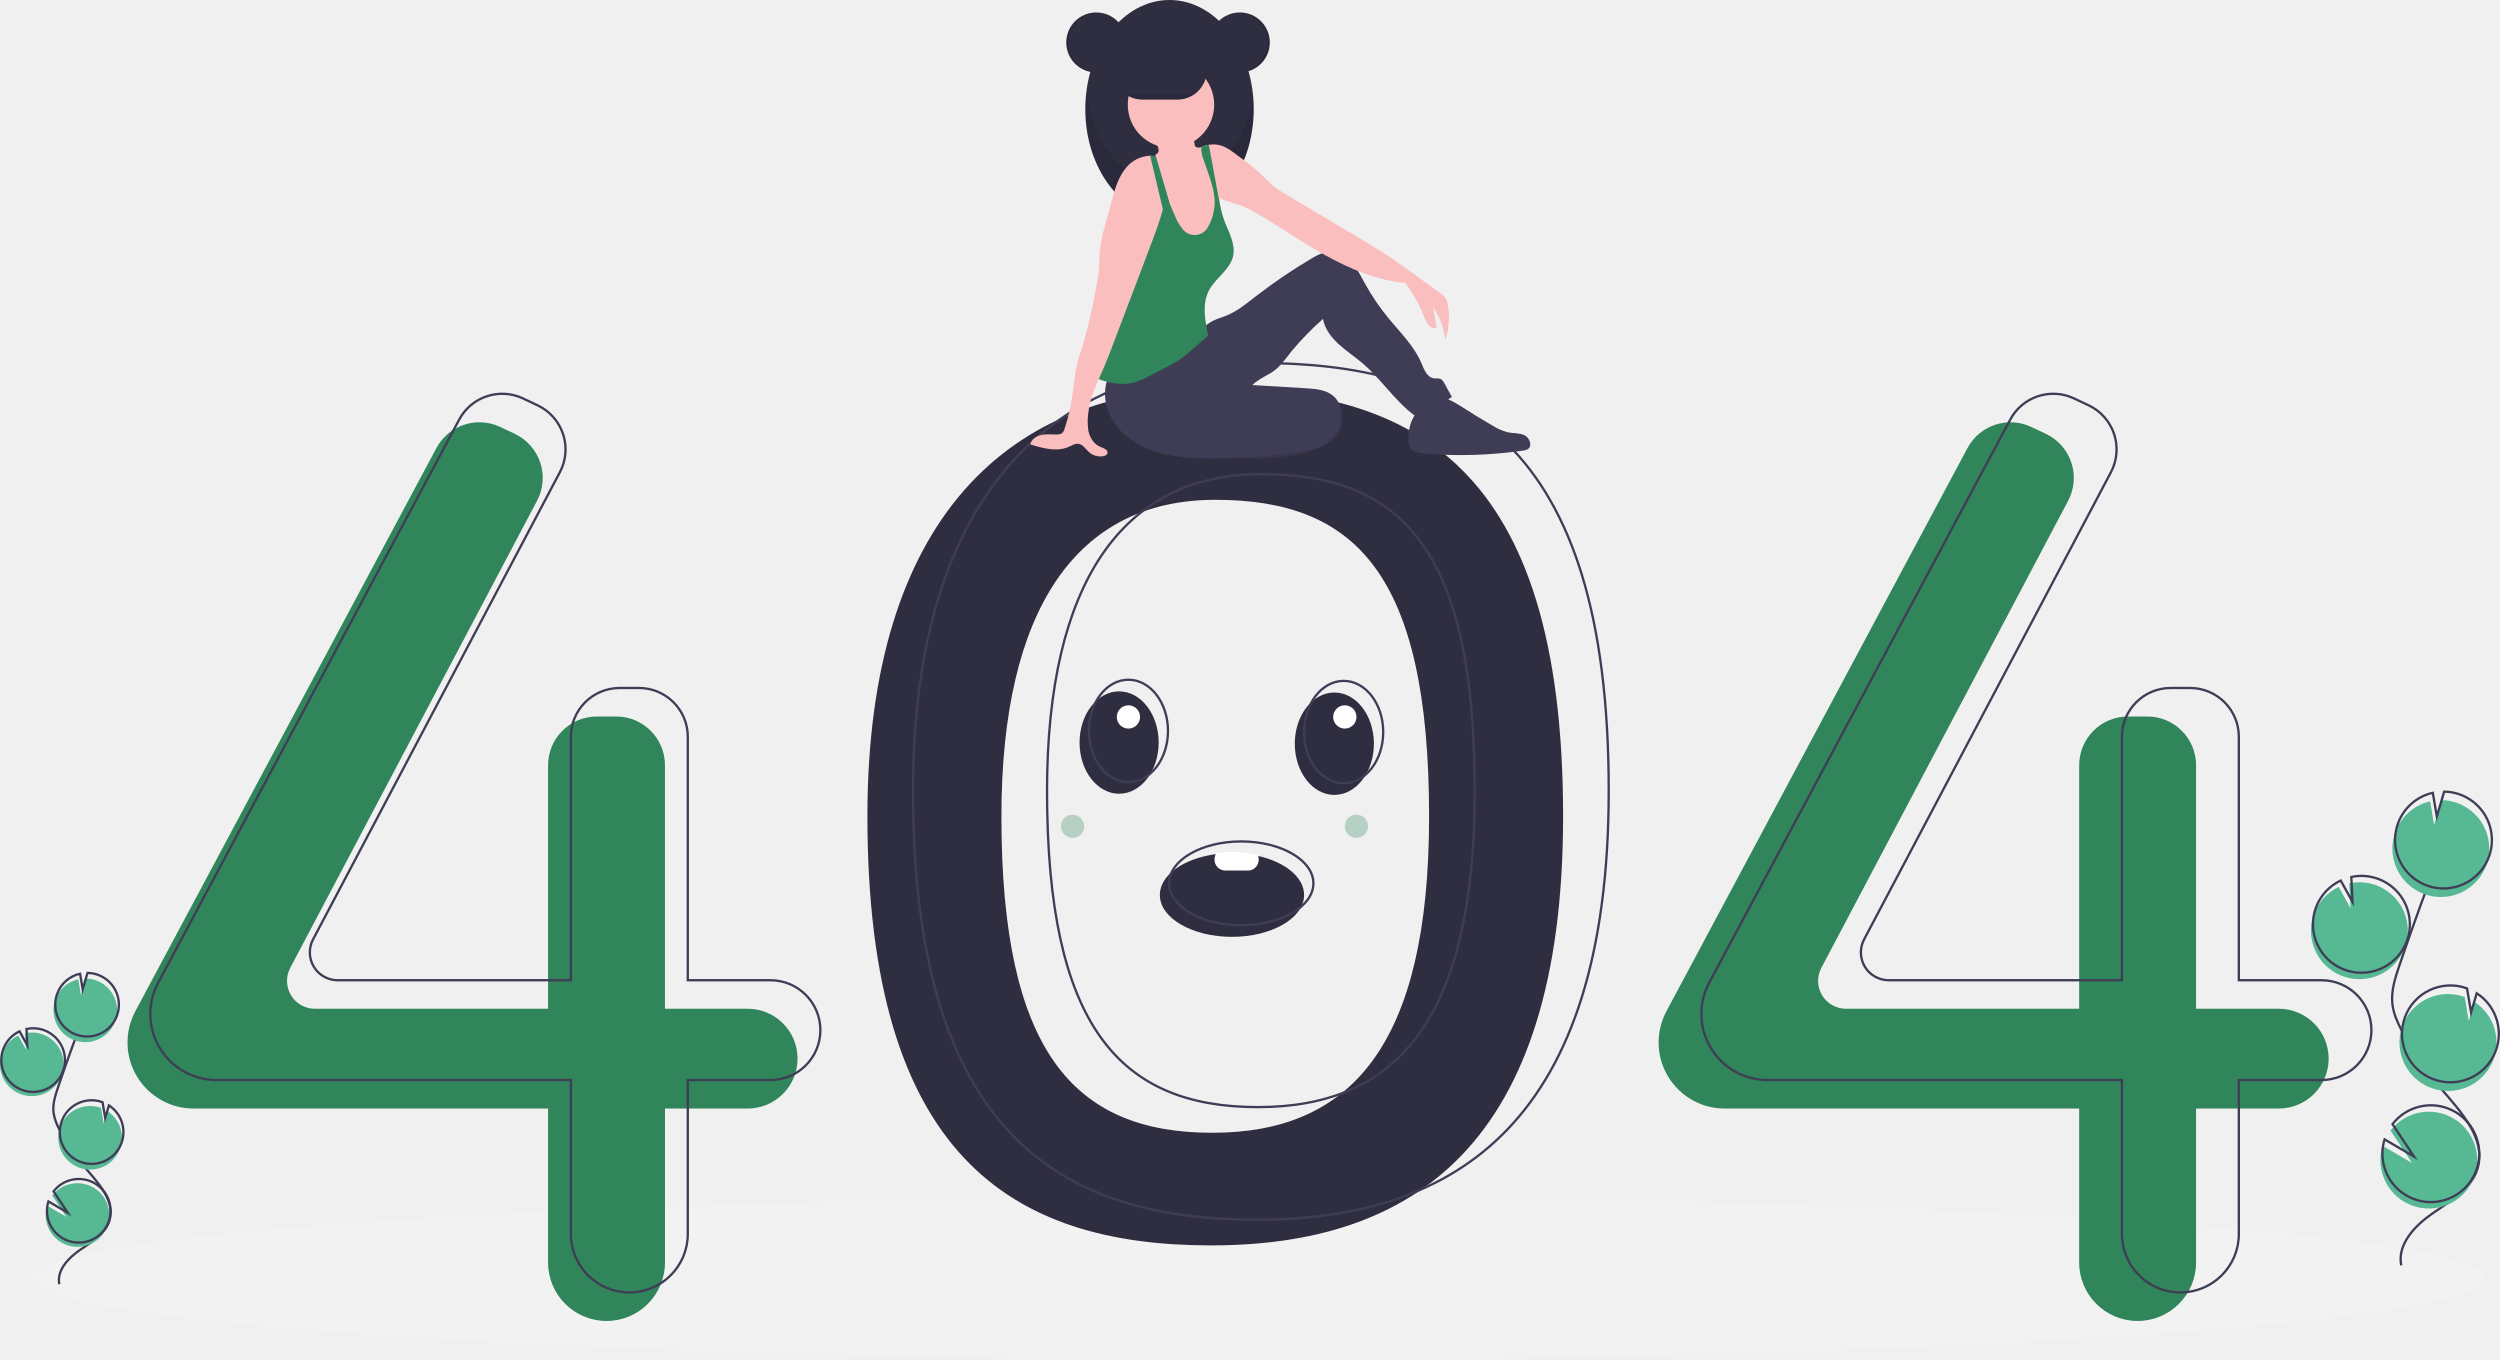
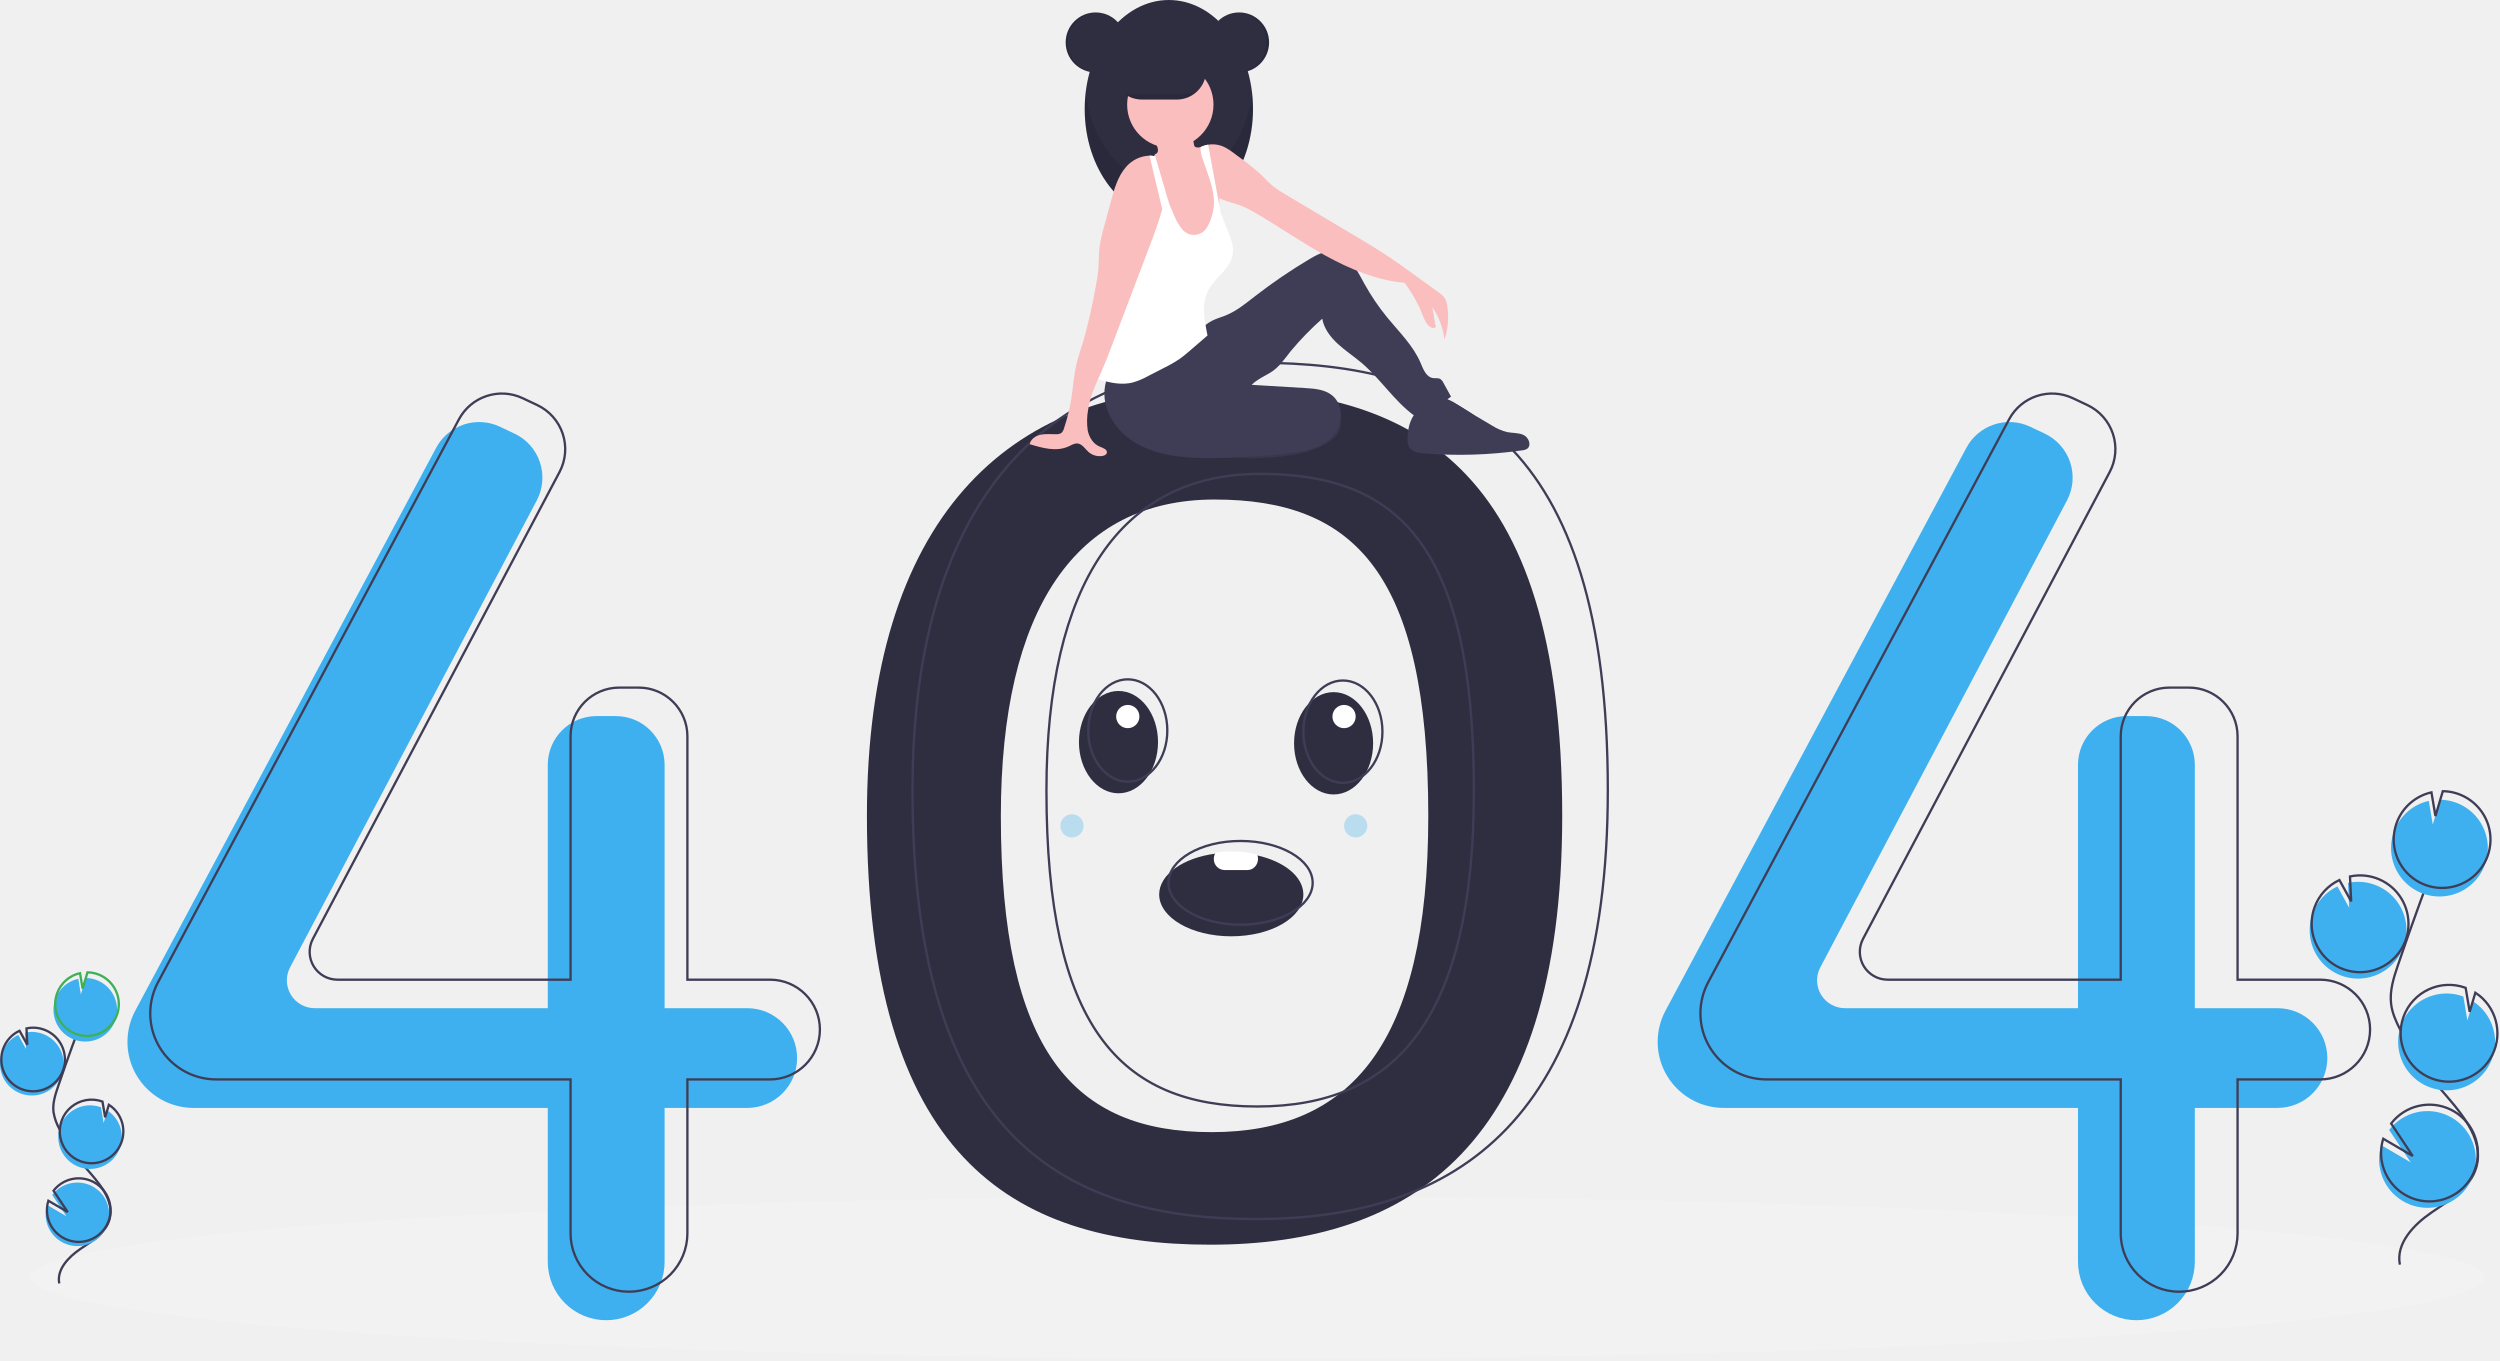
- <svg xmlns="http://www.w3.org/2000/svg" data-name="Layer 1" width="1074.392" height="584.231">
-   <ellipse cx="540.643" cy="549.309" rx="527.5" ry="34.922" fill="#f2f2f2" />
-   <path d="M520.426 167.01c-85.944 0-147.651 55.14-147.651 183.798 0 145.813 61.707 184.41 147.65 184.41s151.328-42.273 151.328-184.41c0-151.94-65.383-183.798-151.327-183.798zm.565 319.808c-59.527 0-90.626-34.923-90.626-135.916 0-89.112 32.372-136.105 91.899-136.105s91.899 30.868 91.899 136.105c0 98.447-33.646 135.916-93.172 135.916z" fill="#2f2e41" />
-   <path d="M321.311 433.517h-35.534v-104.64a20.956 20.956 0 0 0-20.956-20.956h-8.326a20.956 20.956 0 0 0-20.956 20.956v104.64h-100.23a11.963 11.963 0 0 1-10.578-17.552l106.083-200.78a20.956 20.956 0 0 0-9.58-28.74l-6.263-2.957a20.956 20.956 0 0 0-27.43 9.07L58.162 434.591a28.416 28.416 0 0 0-3.357 13.396 28.416 28.416 0 0 0 28.416 28.416H235.54v66.167a25.119 25.119 0 0 0 25.119 25.12 25.119 25.119 0 0 0 25.119-25.12v-66.167h35.534a21.443 21.443 0 0 0 21.443-21.443 21.443 21.443 0 0 0-21.443-21.443zM979.308 433.517h-35.534v-104.64a20.956 20.956 0 0 0-20.956-20.956h-8.327a20.956 20.956 0 0 0-20.956 20.956v104.64h-100.23a11.963 11.963 0 0 1-10.577-17.552l106.082-200.78a20.956 20.956 0 0 0-9.58-28.74l-6.263-2.957a20.956 20.956 0 0 0-27.429 9.07L716.157 434.591a28.416 28.416 0 0 0-3.356 13.396 28.416 28.416 0 0 0 28.416 28.416h152.318v66.167a25.119 25.119 0 0 0 25.12 25.12 25.119 25.119 0 0 0 25.118-25.12v-66.167h35.535a21.443 21.443 0 0 0 21.443-21.443 21.443 21.443 0 0 0-21.443-21.443z" fill="#30855a" />
-   <path d="M331.114 421.264H295.58v-104.64a20.956 20.956 0 0 0-20.956-20.956h-8.327a20.956 20.956 0 0 0-20.956 20.956v104.64h-100.23a11.963 11.963 0 0 1-10.577-17.552l106.082-200.78a20.956 20.956 0 0 0-9.58-28.74l-6.263-2.957a20.956 20.956 0 0 0-27.429 9.07L67.963 422.338a28.416 28.416 0 0 0-3.356 13.396 28.416 28.416 0 0 0 28.416 28.416H245.34v66.167a25.119 25.119 0 0 0 25.12 25.119 25.119 25.119 0 0 0 25.119-25.12V464.15h35.534a21.443 21.443 0 0 0 21.443-21.443 21.443 21.443 0 0 0-21.443-21.443zM997.688 421.264h-35.535v-104.64a20.956 20.956 0 0 0-20.956-20.956h-8.326a20.956 20.956 0 0 0-20.956 20.956v104.64h-100.23a11.963 11.963 0 0 1-10.577-17.552l106.082-200.78a20.956 20.956 0 0 0-9.58-28.74l-6.263-2.957a20.956 20.956 0 0 0-27.43 9.07l-129.38 242.033a28.416 28.416 0 0 0-3.356 13.396 28.416 28.416 0 0 0 28.415 28.416h152.32v66.167a25.119 25.119 0 0 0 25.118 25.119 25.119 25.119 0 0 0 25.12-25.12V464.15h35.534a21.443 21.443 0 0 0 21.443-21.443 21.443 21.443 0 0 0-21.443-21.443zM540.03 155.982c-85.943 0-147.65 55.14-147.65 183.798 0 145.813 61.707 184.41 147.65 184.41s151.328-42.273 151.328-184.41c0-151.94-65.383-183.798-151.327-183.798zm.566 319.808c-59.527 0-90.626-34.923-90.626-135.916 0-89.112 32.372-136.105 91.899-136.105s91.899 30.868 91.899 136.105c0 98.447-33.645 135.916-93.172 135.916z" fill="none" stroke="#3f3d56" stroke-miterlimit="10" />
-   <circle cx="471.141" cy="18.25" r="12.901" fill="#2f2e41" />
-   <ellipse cx="502.607" cy="46.885" rx="36.186" ry="46.885" fill="#2f2e41" />
-   <path d="M502.607 79.61c-18.127 0-33.14-17.27-35.775-39.805a60.976 60.976 0 0 0-.41 7.08c0 25.893 16.2 46.885 36.185 46.885s36.187-20.991 36.187-46.885a60.976 60.976 0 0 0-.41-7.08c-2.635 22.534-17.649 39.805-35.777 39.805z" opacity=".1" />
-   <path d="M576.242 184.189c-.777 3.193-4.128 5.75-7.839 7.538-7.801 3.756-17.425 4.878-26.76 5.254a45.176 45.176 0 0 1-7.144-.132 20.537 20.537 0 0 1-12.25-5.632 1.68 1.68 0 0 1 .043-2.843c4.97-5.46 13.263-8.806 21.617-11.217 6.334-1.827 17.38-6.56 24.29-5.922 6.691.62 9.024 8.922 8.043 12.954z" fill="#3f3d56" />
-   <path d="M576.242 184.189c-.777 3.193-4.128 5.75-7.839 7.538-7.801 3.756-17.425 4.878-26.76 5.254a45.176 45.176 0 0 1-7.144-.132 20.537 20.537 0 0 1-12.25-5.632 1.68 1.68 0 0 1 .043-2.843c4.97-5.46 13.263-8.806 21.617-11.217 6.334-1.827 17.38-6.56 24.29-5.922 6.691.62 9.024 8.922 8.043 12.954z" opacity=".1" />
-   <path d="M477.044 160.321a19.77 19.77 0 0 0-1.199 15.075 26.34 26.34 0 0 0 8.83 12.497c10.094 8.092 23.987 9.205 36.924 9.093a284.65 284.65 0 0 0 33.905-2.324 40.538 40.538 0 0 0 11.002-2.554c4.222-1.827 7.933-5.178 9.436-9.526s.436-9.673-3.134-12.574c-3.137-2.55-7.463-2.9-11.498-3.143l-23.087-1.388c2.28-2.308 5.318-3.614 8.095-5.292 3.686-2.226 6.134-5.965 8.814-9.335a129.001 129.001 0 0 1 13.438-13.817c.752 4.31 3.478 7.85 6.688 10.824s6.908 5.369 10.243 8.2c8.079 6.859 13.896 16.167 22.393 22.5a43.829 43.829 0 0 0 16.048-8.011l-3.302-5.982a3.94 3.94 0 0 0-1.244-1.553c-.935-.575-2.14-.278-3.225-.441-2.901-.435-4.168-3.784-5.306-6.487-3.125-7.422-9.108-13.18-14.218-19.404a98.009 98.009 0 0 1-9.996-14.723c-1.717-3.102-3.288-6.331-5.618-9.003s-5.593-4.773-9.138-4.78c-3.132-.007-6.021 1.583-8.714 3.182a230.477 230.477 0 0 0-23.63 16.1c-3.944 3.061-7.864 6.296-12.49 8.173-1.947.79-4 1.33-5.869 2.292-3.273 1.685-5.757 4.535-8.431 7.065-9.538 9.023-22.596 14.869-35.717 15.336z" fill="#3f3d56" />
-   <path d="M525.32 96.098a23.774 23.774 0 0 1-1.734 8.033 10.045 10.045 0 0 1-5.768 5.573 12.375 12.375 0 0 1-5.623.183 10.882 10.882 0 0 1-4.581-1.561c-2.165-1.489-3.245-4.144-3.638-6.743-.393-2.596-.217-5.249-.469-7.864a42.944 42.944 0 0 0-1.202-6.255c-.17-.683-.343-1.363-.513-2.042-.166-.68-.33-1.36-.481-2.04a44.287 44.287 0 0 1-.378-1.925 28.716 28.716 0 0 1-.233-1.643 18.423 18.423 0 0 0-.808-4.811 14.607 14.607 0 0 0-1.687-2.854c-.286-.409-.563-.818-.818-1.243a5.89 5.89 0 0 1-.972-3.748 3.286 3.286 0 0 1 .148-.6c.025-.076.053-.152.085-.224a1.802 1.802 0 0 0 1.23-1.149 3.433 3.433 0 0 0-.148-1.777 11.318 11.318 0 0 0-.96-2.288c-.264-.478-1.16-1.34-1.167-1.888-.013-1.101 2.14-1.989 3.011-2.423a16.796 16.796 0 0 1 8.597-1.743c1.904.129 3.968.714 5.019 2.31.944 1.438.818 3.3 1.22 4.971a1.47 1.47 0 0 0 .3.664 1.341 1.341 0 0 0 .74.34 4.55 4.55 0 0 0 1.415.057h.003a2.931 2.931 0 0 0 .371-.054 4.957 4.957 0 0 0 2.033-.878q.586-.156 1.18-.255a.251.251 0 0 0 .047-.01c1.577 4.976 1.781 10.31 3.072 15.375.638 2.52 1.554 5.01 1.683 7.603.01.113.013.23.016.346.019.834-.047 1.674-.013 2.504a6.981 6.981 0 0 0 .126 1.114 15.611 15.611 0 0 0 .525 1.744l.01.028c.06.182.116.368.164.554.034.135.066.267.09.402l.004.01a14.938 14.938 0 0 1 .104 4.207z" fill="#fbbebe" />
-   <circle cx="503.237" cy="44.997" r="18.565" fill="#fbbebe" />
-   <path d="M621.103 146.148a30.445 30.445 0 0 0-5.236-14.103q.722 4.295 1.448 8.587a3.214 3.214 0 0 1-3.367-1.035 10.337 10.337 0 0 1-1.766-3.276 67.466 67.466 0 0 0-8.21-14.735c-11.818-.985-23.501-5.884-33.895-11.596-10.396-5.708-20.125-12.552-30.383-18.502a43.573 43.573 0 0 0-5.545-2.832c-3.21-1.287-6.812-1.954-9.855-3.467-.205-.101-.41-.208-.61-.318a12.578 12.578 0 0 1-1.945-1.306 10.344 10.344 0 0 1-.931-.856 20.351 20.351 0 0 1-3.56-5.953c-1.632-3.613-2.215-7.97-3.845-11.583a11.203 11.203 0 0 1 2.502-1.765h.003c.132-.07.265-.136.4-.199a11.94 11.94 0 0 1 2.004-.733q.586-.156 1.18-.255a.251.251 0 0 0 .047-.01 11.566 11.566 0 0 1 5.491.435c2.587.875 4.767 2.621 6.942 4.273a114.02 114.02 0 0 1 10.148 8.05c1.793 1.717 3.43 3.605 5.358 5.166a42.144 42.144 0 0 0 5.057 3.351q15.656 9.327 31.315 18.65c3.534 2.105 7.07 4.21 10.526 6.438 5.248 3.386 10.308 7.055 15.365 10.72q4.47 3.239 8.936 6.48a9.728 9.728 0 0 1 2.533 2.34 8.472 8.472 0 0 1 1.123 3.434 31.387 31.387 0 0 1-1.23 14.6z" fill="#fbbebe" />
-   <path d="M529.923 110.06c-1.252 5.616-6.929 9.012-9.896 13.945-3.688 6.124-2.184 13.241-.8 20.255q-3.794 3.271-7.592 6.542c-1.397 1.199-2.794 2.404-4.298 3.465a57.35 57.35 0 0 1-6.86 3.94q-3.36 1.727-6.721 3.457a32.128 32.128 0 0 1-6.58 2.788c-4.414 1.133-9.103.34-13.47-.972a6.088 6.088 0 0 1-1.473-.601 2.394 2.394 0 0 1-.699-.633 3.91 3.91 0 0 1-.443-2.539c.443-7.35 2.24-14.547 4.03-21.69a85.26 85.26 0 0 1 3.849-12.577 85.077 85.077 0 0 1 5.415-10.15 68.368 68.368 0 0 1 7.93-11.514 18.479 18.479 0 0 0 3.675-4.739c1.117-2.549.686-5.472.913-8.247a17.148 17.148 0 0 1 1.633-6.007v-.003a17.093 17.093 0 0 1 1.743-2.883l.916 2.13q.302.7.597 1.395.387.896.768 1.787l2.197 5.113a21.59 21.59 0 0 0 3.335 5.944 6.5 6.5 0 0 0 11.123-.853 21.261 21.261 0 0 0 2.272-6.013 19.215 19.215 0 0 0 .252-7.835c-.758-5.01-2.889-10.126-4.437-14.78a14.945 14.945 0 0 1-1.08-4.87 3.351 3.351 0 0 1 .057-.56l.029-.146a11.94 11.94 0 0 1 2.004-.733q.585-.155 1.18-.255 2.044 11.064 4.094 22.128c.031.173.066.346.097.522.196 1.057.394 2.114.614 3.169.198.956.412 1.91.651 2.857l.01.028c.082.321.167.639.255.957l.003.009c.242.868.513 1.73.818 2.58 1.85 5.12 5.076 10.274 3.89 15.589z" fill="#30855a" />
-   <path d="M605.267 188.993a6.583 6.583 0 0 0 .61 3.143c1.162 2.123 3.95 2.606 6.363 2.805a188.377 188.377 0 0 0 42.265-1.288 4.886 4.886 0 0 0 2.152-.668c1.99-1.395.763-4.795-1.41-5.883s-4.751-.826-7.135-1.298a22.48 22.48 0 0 1-6.678-2.896q-7.252-4.167-14.293-8.688c-2.794-1.795-6.093-3.71-9.24-2.646-8.525 2.884-12.69 8.222-12.634 17.419z" fill="#3f3d56" />
-   <path d="M501.383 82.99v.002a7.75 7.75 0 0 1-.072.39c-.035.215-.076.432-.116.646a77.708 77.708 0 0 1-1.42 5.962c-1.51 5.46-3.533 10.831-5.54 16.124L478.07 148.69c-1.36 3.574-2.716 7.152-4.26 10.654-.517 1.168-1.048 2.344-1.577 3.534-1.894 4.257-3.713 8.653-4.317 13.184a27.45 27.45 0 0 0-.192 9.04c.604 2.97 2.407 5.872 5.23 6.97 1.378.538 3.35 1.259 2.973 2.69-.204.787-1.098 1.171-1.9 1.303a7.312 7.312 0 0 1-5.966-1.718c-1.508-1.337-2.666-3.417-4.67-3.64-1.388-.151-2.665.68-3.936 1.261-5.186 2.37-11.228.712-16.674-.972.427-2.206 2.643-3.66 4.842-4.1 2.2-.444 4.475-.129 6.718-.189a3.51 3.51 0 0 0 2.042-.525 3.705 3.705 0 0 0 1.102-1.882 78.964 78.964 0 0 0 3.212-13.146c.724-4.667 1.026-9.406 2.058-14.016.803-3.596 2.042-7.08 3.106-10.61a224.682 224.682 0 0 0 5.06-22.077 78.02 78.02 0 0 0 1.425-9.367c.18-2.612.095-5.236.346-7.839a60.888 60.888 0 0 1 2.112-9.996l2.885-10.69c1.426-5.27 2.955-10.745 6.567-14.842a13.962 13.962 0 0 1 10.029-4.79 9.882 9.882 0 0 1 2.13.23c.116.029.233.057.349.089a8.634 8.634 0 0 1 2.174.9c1.114-.709 1.68-.46 2.42.632a6.973 6.973 0 0 1 .881 3.795 52.424 52.424 0 0 1-.856 10.415z" fill="#fbbebe" />
-   <path d="M502.607 87.162l-.047.047-.255.255-2.53 2.526-1.24-5.207-4.25-17.854a9.882 9.882 0 0 1 2.13.23 3.286 3.286 0 0 1 .148-.602l.201.69 1.441 4.902 2.728 9.308.45 1.532v.003z" fill="#30855a" />
-   <path d="M518.661 30.203a12.582 12.582 0 0 1-3.7 8.896 12.314 12.314 0 0 1-1.36 1.176 12.528 12.528 0 0 1-7.536 2.524h-15.096a12.59 12.59 0 0 1 0-25.18h15.096a12.63 12.63 0 0 1 12.596 12.584z" fill="#2f2e41" />
-   <circle cx="532.815" cy="18.25" r="12.901" fill="#2f2e41" />
-   <path d="M532.5 5.35c-.158 0-.315.006-.472.011a12.898 12.898 0 0 1 0 25.779c.157.005.314.012.472.012a12.901 12.901 0 1 0 0-25.803zM471.141 5.35c.158 0 .315.006.472.011a12.898 12.898 0 0 0 0 25.779c-.157.005-.314.012-.472.012a12.901 12.901 0 0 1 0-25.803zM513.6 40.275a12.528 12.528 0 0 1-7.535 2.524h-15.096a12.528 12.528 0 0 1-7.536-2.524z" opacity=".1" />
-   <path d="M611.086 133.756s3.252 9.372 6.229 6.876l-2.373-12.25z" fill="#fbbebe" />
-   <path d="M1006.864 419.55a20.813 20.813 0 1 0 2.771-39.916l.521 10.713-5.068-9.18a20.734 20.734 0 0 0-10.683 11.722 20.408 20.408 0 0 0-1.198 5.63 20.809 20.809 0 0 0 13.657 21.03z" fill="#57b894" />
-   <path d="M1031.941 543.793c-1.789-9.11 5.963-17.187 13.621-22.436s16.605-10.408 19.218-19.317c3.755-12.804-7.43-24.53-16.136-34.642a125.3 125.3 0 0 1-16.523-24.557c-1.812-3.533-3.476-7.226-3.953-11.167-.686-5.675 1.137-11.323 2.974-16.736q9.18-27.052 19.629-53.65" fill="none" stroke="#3f3d56" stroke-miterlimit="10" />
-   <path d="M1007.72 416.792a20.813 20.813 0 1 0 2.773-39.916l.52 10.713-5.068-9.18a20.734 20.734 0 0 0-10.683 11.722 20.408 20.408 0 0 0-1.197 5.63 20.809 20.809 0 0 0 13.656 21.03z" fill="none" stroke="#3f3d56" stroke-miterlimit="10" />
-   <path d="M1029.397 357.588a20.788 20.788 0 0 1 14.98-13.197l1.714 10.183 3.177-10.695a20.81 20.81 0 1 1-19.87 13.71z" fill="#57b894" />
-   <path d="M1030.54 353.91a20.788 20.788 0 0 1 14.98-13.197l1.714 10.184 3.177-10.696a20.81 20.81 0 1 1-19.87 13.71z" fill="none" stroke="#3f3d56" stroke-miterlimit="10" />
-   <path d="M1044.99 467.604a20.81 20.81 0 0 0 18.42-37.022l-2.441 8.219-1.732-10.304a.362.362 0 0 0-.053-.02 20.811 20.811 0 1 0-14.193 39.127z" fill="#57b894" />
-   <path d="M1045.981 463.88a20.81 20.81 0 0 0 18.419-37.023l-2.441 8.22-1.731-10.305a.362.362 0 0 0-.053-.02 20.811 20.811 0 1 0-14.194 39.128z" fill="none" stroke="#3f3d56" stroke-miterlimit="10" />
-   <path d="M1023.324 502.167a20.801 20.801 0 1 0 4.01-16.297l9.273 13.956-12.67-7.408a20.616 20.616 0 0 0-.613 9.749z" fill="#57b894" />
-   <path d="M1024.18 499.409a20.801 20.801 0 1 0 4.012-16.297l9.272 13.956-12.67-7.407a20.616 20.616 0 0 0-.613 9.748z" fill="none" stroke="#3f3d56" stroke-miterlimit="10" />
-   <path d="M9.007 470.249a13.674 13.674 0 1 0 1.821-26.225l.343 7.038-3.33-6.032a13.623 13.623 0 0 0-7.02 7.702 13.409 13.409 0 0 0-.786 3.7 13.672 13.672 0 0 0 8.972 13.817z" fill="#57b894" />
-   <path d="M25.484 551.879c-1.176-5.986 3.918-11.292 8.949-14.741s10.91-6.838 12.626-12.692c2.467-8.412-4.881-16.116-10.601-22.76a82.324 82.324 0 0 1-10.856-16.135 22.21 22.21 0 0 1-2.597-7.336c-.451-3.729.747-7.44 1.954-10.996q6.03-17.774 12.896-35.25" fill="none" stroke="#3f3d56" stroke-miterlimit="10" />
-   <path d="M9.57 468.437a13.674 13.674 0 1 0 1.822-26.225l.342 7.038-3.33-6.032a13.623 13.623 0 0 0-7.02 7.702 13.41 13.41 0 0 0-.786 3.699 13.672 13.672 0 0 0 8.973 13.818z" fill="none" stroke="#3f3d56" stroke-miterlimit="10" />
-   <path d="M23.812 429.539a13.658 13.658 0 0 1 9.842-8.671l1.126 6.69 2.088-7.026a13.673 13.673 0 1 1-13.056 9.007z" fill="#57b894" />
-   <path d="M24.563 427.123a13.658 13.658 0 0 1 9.842-8.671l1.126 6.69 2.088-7.027a13.673 13.673 0 1 1-13.056 9.008z" fill="none" stroke="#3f3d56" stroke-miterlimit="10" />
-   <path d="M34.058 501.822a13.673 13.673 0 0 0 12.101-24.325l-1.604 5.4-1.137-6.77a.238.238 0 0 0-.035-.013 13.673 13.673 0 1 0-9.325 25.708z" fill="#57b894" />
-   <path d="M34.708 499.374A13.673 13.673 0 0 0 46.81 475.05l-1.604 5.4-1.137-6.77a.238.238 0 0 0-.035-.013 13.673 13.673 0 1 0-9.326 25.707z" fill="none" stroke="#3f3d56" stroke-miterlimit="10" />
-   <path d="M19.822 524.53a13.667 13.667 0 1 0 2.635-10.708l6.092 9.17-8.324-4.867a13.545 13.545 0 0 0-.403 6.405z" fill="#57b894" />
-   <path d="M20.385 522.718a13.667 13.667 0 1 0 2.635-10.708l6.092 9.17-8.324-4.867a13.545 13.545 0 0 0-.403 6.405z" fill="none" stroke="#3f3d56" stroke-miterlimit="10" />
-   <ellipse cx="480.946" cy="319.115" rx="17" ry="22" fill="#2f2e41" />
-   <ellipse cx="573.446" cy="319.615" rx="17" ry="22" fill="#2f2e41" />
-   <path d="M560.446 384.615c0 9.94-13.88 18-31 18s-31-8.06-31-18c0-8.61 10.41-15.81 24.32-17.57a50.104 50.104 0 0 1 6.68-.43 50.699 50.699 0 0 1 11.13 1.2c11.62 2.59 19.87 9.14 19.87 16.8z" fill="#2f2e41" />
-   <ellipse cx="484.946" cy="314.115" rx="17" ry="22" fill="none" stroke="#3f3d56" stroke-miterlimit="10" />
-   <ellipse cx="577.446" cy="314.615" rx="17" ry="22" fill="none" stroke="#3f3d56" stroke-miterlimit="10" />
-   <ellipse cx="533.446" cy="379.615" rx="31" ry="18" fill="none" stroke="#3f3d56" stroke-miterlimit="10" />
-   <path d="M540.946 369.316a4.937 4.937 0 0 1-1.32 3.392 4.339 4.339 0 0 1-3.18 1.407h-10a4.664 4.664 0 0 1-4.5-4.8 4.905 4.905 0 0 1 .82-2.74 47.02 47.02 0 0 1 6.68-.46 47.665 47.665 0 0 1 11.13 1.28 5.067 5.067 0 0 1 .37 1.92z" fill="#fff" />
-   <circle cx="484.946" cy="308.115" r="5" fill="#fff" />
-   <circle cx="577.946" cy="308.115" r="5" fill="#fff" />
-   <circle cx="582.946" cy="355.115" r="5" fill="#30855a" opacity=".3" />
-   <circle cx="460.946" cy="355.115" r="5" fill="#30855a" opacity=".3" />
+ <svg xmlns="http://www.w3.org/2000/svg" height="585" viewBox="0 0 1075 585" width="1075">
+   <g fill="none" fill-rule="evenodd">
+     <ellipse cx="540.643" cy="549.309" fill="#f2f2f2" fill-rule="nonzero" rx="527.5" ry="34.922" />
+     <path d="m520.426 167.01c-85.944 0-147.651 55.14-147.651 183.798 0 145.813 61.707 184.41 147.65 184.41s151.328-42.273 151.328-184.41c0-151.94-65.383-183.798-151.327-183.798zm.565 319.808c-59.527 0-90.626-34.923-90.626-135.916 0-89.112 32.372-136.105 91.899-136.105s91.899 30.868 91.899 136.105c0 98.447-33.646 135.916-93.172 135.916z" fill="#2f2e41" fill-rule="nonzero" />
+     <path d="m321.311 433.517h-35.534v-104.64c0-11.574-9.382-20.956-20.956-20.956h-8.326c-11.574 0-20.956 9.382-20.956 20.956v104.64h-100.23c-4.194 0-8.082-2.196-10.247-5.788s-2.29-8.056-.331-11.764l106.083-200.78c2.673-5.058 3.161-10.99 1.352-16.417-1.809-5.428-5.759-9.88-10.932-12.323l-6.263-2.957c-10.099-4.769-22.165-.78-27.43 9.07l-129.379 242.033c-2.204 4.121-3.357 8.723-3.357 13.396 0 15.694 12.722 28.416 28.416 28.416h152.319v66.167c-0 6.662 2.646 13.052 7.357 17.762 4.711 4.711 11.1 7.358 17.762 7.358s13.051-2.647 17.762-7.358c4.711-4.711 7.357-11.1 7.357-17.762v-66.167h35.534c11.843 0 21.443-9.6 21.443-21.443s-9.6-21.443-21.443-21.443zm657.997 0h-35.534v-104.64c0-11.574-9.382-20.956-20.956-20.956h-8.327c-11.574 0-20.956 9.382-20.956 20.956v104.64h-100.23c-4.194-0-8.082-2.196-10.246-5.788-2.165-3.592-2.29-8.055-.331-11.764l106.082-200.78c2.673-5.058 3.161-10.99 1.352-16.417-1.809-5.428-5.759-9.88-10.932-12.323l-6.263-2.957c-10.099-4.769-22.164-.779-27.429 9.07l-129.381 242.033c-2.203 4.121-3.356 8.723-3.356 13.396 0 15.694 12.722 28.416 28.416 28.416h152.318v66.167c-0 6.662 2.646 13.052 7.357 17.763 4.711 4.711 11.1 7.357 17.763 7.357 6.662 0 13.051-2.647 17.762-7.358 4.711-4.711 7.357-11.1 7.356-17.762v-66.167h35.535c11.843 0 21.443-9.6 21.443-21.443s-9.6-21.443-21.443-21.443z" fill="#3eb0ef" fill-rule="nonzero" />
+     <path d="m331.114 421.264h-35.534v-104.64c0-11.574-9.382-20.956-20.956-20.956h-8.327c-11.574 0-20.956 9.382-20.956 20.956v104.64h-100.23c-4.194-0-8.082-2.196-10.246-5.788-2.165-3.592-2.29-8.055-.331-11.764l106.082-200.78c2.673-5.058 3.161-10.99 1.352-16.417-1.809-5.428-5.759-9.88-10.932-12.323l-6.263-2.957c-10.099-4.769-22.164-.779-27.429 9.07l-129.381 242.033c-2.203 4.121-3.356 8.723-3.356 13.396 0 15.694 12.722 28.416 28.416 28.416h152.317v66.167c0 6.662 2.647 13.051 7.358 17.762 4.711 4.711 11.1 7.357 17.762 7.357s13.051-2.647 17.762-7.358c4.711-4.711 7.357-11.1 7.357-17.762v-66.166h35.534c11.843 0 21.443-9.6 21.443-21.443s-9.6-21.443-21.443-21.443zm666.574 0h-35.535v-104.64c0-11.574-9.382-20.956-20.956-20.956h-8.326c-11.574 0-20.956 9.382-20.956 20.956v104.64h-100.23c-4.194-0-8.082-2.196-10.246-5.788-2.165-3.592-2.29-8.055-.331-11.764l106.082-200.78c2.673-5.058 3.161-10.99 1.352-16.417-1.809-5.428-5.759-9.88-10.932-12.323l-6.263-2.957c-10.099-4.769-22.165-.78-27.43 9.07l-129.38 242.033c-2.203 4.121-3.356 8.723-3.356 13.396 0 15.693 12.722 28.415 28.415 28.416h152.32v66.167c0 13.872 11.246 25.119 25.118 25.119 6.662 0 13.052-2.646 17.763-7.357 4.711-4.711 7.357-11.1 7.357-17.763v-66.166h35.534c11.843 0 21.443-9.6 21.443-21.443s-9.6-21.443-21.443-21.443zm-457.658-265.282c-85.943 0-147.65 55.14-147.65 183.798 0 145.813 61.707 184.41 147.65 184.41s151.328-42.273 151.328-184.41c0-151.94-65.383-183.798-151.327-183.798zm.566 319.808c-59.527 0-90.626-34.923-90.626-135.916 0-89.112 32.372-136.105 91.899-136.105s91.899 30.868 91.899 136.105c0 98.447-33.645 135.916-93.172 135.916z" stroke="#3f3d56" />
+     <g fill-rule="nonzero">
+       <circle cx="471.141" cy="18.25" fill="#2f2e41" r="12.901" />
+       <ellipse cx="502.607" cy="46.885" fill="#2f2e41" rx="36.186" ry="46.885" />
+       <path d="m502.607 79.61c-18.127 0-33.14-17.27-35.775-39.805-.274 2.35-.411 4.714-.41 7.08 0 25.893 16.2 46.885 36.185 46.885s36.187-20.991 36.187-46.885c.001-2.366-.136-4.73-.41-7.08-2.635 22.534-17.649 39.805-35.777 39.805z" fill="#000" opacity=".1" />
+       <path d="m576.242 184.189c-.777 3.193-4.128 5.75-7.839 7.538-7.801 3.756-17.425 4.878-26.76 5.254-2.381.145-4.77.101-7.144-.132-4.601-.445-8.917-2.43-12.25-5.632-.484-.315-.772-.856-.763-1.433.009-.577.313-1.109.806-1.41 4.97-5.46 13.263-8.806 21.617-11.217 6.334-1.827 17.38-6.56 24.29-5.922 6.691.62 9.024 8.922 8.043 12.954z" fill="#3f3d56" />
+       <path d="m576.242 184.189c-.777 3.193-4.128 5.75-7.839 7.538-7.801 3.756-17.425 4.878-26.76 5.254-2.381.145-4.77.101-7.144-.132-4.601-.445-8.917-2.43-12.25-5.632-.484-.315-.772-.856-.763-1.433.009-.577.313-1.109.806-1.41 4.97-5.46 13.263-8.806 21.617-11.217 6.334-1.827 17.38-6.56 24.29-5.922 6.691.62 9.024 8.922 8.043 12.954z" fill="#000" opacity=".1" />
+       <path d="m477.044 160.321c-2.382 4.668-2.813 10.09-1.199 15.075 1.642 4.948 4.715 9.297 8.83 12.497 10.094 8.092 23.987 9.205 36.924 9.093 11.338-.099 22.66-.875 33.905-2.324 3.769-.334 7.472-1.193 11.002-2.554 4.222-1.827 7.933-5.178 9.436-9.526s.436-9.673-3.134-12.574c-3.137-2.55-7.463-2.9-11.498-3.143l-23.087-1.388c2.28-2.308 5.318-3.614 8.095-5.292 3.686-2.226 6.134-5.965 8.814-9.335 4.129-4.934 8.62-9.553 13.438-13.817.752 4.31 3.478 7.85 6.688 10.824s6.908 5.369 10.243 8.2c8.079 6.859 13.896 16.167 22.393 22.5 5.844-1.536 11.308-4.263 16.048-8.011l-3.302-5.982c-.275-.616-.703-1.15-1.244-1.553-.935-.575-2.14-.278-3.225-.441-2.901-.435-4.168-3.784-5.306-6.487-3.125-7.422-9.108-13.18-14.218-19.404-3.772-4.594-7.117-9.522-9.996-14.723-1.717-3.102-3.288-6.331-5.618-9.003s-5.593-4.773-9.138-4.78c-3.132-.007-6.021 1.583-8.714 3.182-8.202 4.872-16.094 10.249-23.63 16.1-3.944 3.061-7.864 6.296-12.49 8.173-1.947.79-4 1.33-5.869 2.292-3.273 1.685-5.757 4.535-8.431 7.065-9.538 9.023-22.596 14.869-35.717 15.336z" fill="#3f3d56" />
+       <path d="m525.32 96.098c-.107 2.758-.694 5.476-1.734 8.033-1.065 2.578-3.155 4.597-5.768 5.573-1.835.492-3.759.555-5.623.183-1.625-.17-3.191-.703-4.581-1.561-2.165-1.489-3.245-4.144-3.638-6.743-.393-2.596-.217-5.249-.469-7.864-.245-2.112-.647-4.203-1.202-6.255-.17-.683-.343-1.363-.513-2.042-.166-.68-.33-1.36-.481-2.04-.14-.639-.266-1.281-.378-1.925-.093-.545-.171-1.093-.233-1.643-.055-1.632-.327-3.25-.808-4.811-.452-1.012-1.018-1.97-1.687-2.854-.286-.409-.563-.818-.818-1.243-.737-1.104-1.08-2.425-.972-3.748.03-.204.08-.405.148-.6.025-.076.053-.152.085-.224.575-.156 1.035-.586 1.23-1.149.108-.595.057-1.208-.148-1.777-.235-.796-.557-1.563-.96-2.288-.264-.478-1.16-1.34-1.167-1.888-.013-1.101 2.14-1.989 3.011-2.423 2.661-1.332 5.628-1.934 8.597-1.743 1.904.129 3.968.714 5.019 2.31.944 1.438.818 3.3 1.22 4.971.043.243.146.471.3.664.205.187.464.306.74.34.466.093.943.112 1.415.057h.003c.125-.01.249-.028.371-.054.735-.136 1.43-.436 2.033-.878.391-.104.784-.189 1.18-.255.016-.002.032-.005.047-.01 1.577 4.976 1.781 10.31 3.072 15.375.638 2.52 1.554 5.01 1.683 7.603.01.113.013.23.016.346.019.834-.047 1.674-.013 2.504.012.374.054.747.126 1.114.141.591.316 1.173.525 1.744l.01.028c.06.182.116.368.164.554.034.135.066.267.09.402l.004.01c.233 1.39.268 2.807.104 4.207z" fill="#fbbebe" />
+       <circle cx="503.237" cy="44.997" fill="#fbbebe" r="18.565" />
+       <path d="m621.103 146.148c-.538-5.065-2.338-9.914-5.236-14.103.481 2.863.964 5.726 1.448 8.587-1.228.356-2.55-.051-3.367-1.035-.782-.976-1.38-2.086-1.766-3.276-2.109-5.236-4.868-10.186-8.21-14.735-11.818-.985-23.501-5.884-33.895-11.596-10.396-5.708-20.125-12.552-30.383-18.502-1.778-1.075-3.631-2.021-5.545-2.832-3.21-1.287-6.812-1.954-9.855-3.467-.205-.101-.41-.208-.61-.318-.688-.374-1.339-.811-1.945-1.306-.328-.266-.638-.552-.931-.856-1.519-1.766-2.723-3.78-3.56-5.953-1.632-3.613-2.215-7.97-3.845-11.583.749-.7 1.591-1.294 2.502-1.765h.003c.132-.07.265-.136.4-.199.645-.304 1.315-.549 2.004-.733.391-.104.784-.189 1.18-.255.016-.002.032-.005.047-.01 1.839-.299 3.722-.15 5.491.435 2.587.875 4.767 2.621 6.942 4.273 3.532 2.489 6.921 5.177 10.148 8.05 1.793 1.717 3.43 3.605 5.358 5.166 1.603 1.237 3.293 2.357 5.057 3.351 10.437 6.218 20.876 12.435 31.315 18.65 3.534 2.105 7.07 4.21 10.526 6.438 5.248 3.386 10.308 7.055 15.365 10.72 2.98 2.159 5.959 4.319 8.936 6.48.977.623 1.835 1.415 2.533 2.34.617 1.051 1 2.222 1.123 3.434.748 4.896.326 9.899-1.23 14.6z" fill="#fbbebe" />
+       <path d="m529.923 110.06c-1.252 5.616-6.929 9.012-9.896 13.945-3.688 6.124-2.184 13.241-.8 20.255-2.529 2.181-5.06 4.361-7.592 6.542-1.397 1.199-2.794 2.404-4.298 3.465-2.193 1.47-4.485 2.786-6.86 3.94-2.24 1.151-4.48 2.304-6.721 3.457-2.083 1.171-4.29 2.106-6.58 2.788-4.414 1.133-9.103.34-13.47-.972-.515-.135-1.01-.337-1.473-.601-.273-.163-.51-.378-.699-.633-.43-.772-.587-1.667-.443-2.539.443-7.35 2.24-14.547 4.03-21.69.957-4.285 2.244-8.49 3.849-12.577 1.574-3.502 3.383-6.893 5.415-10.15 2.243-4.099 4.9-7.957 7.93-11.514 1.475-1.369 2.716-2.97 3.675-4.739 1.117-2.549.686-5.472.913-8.247.173-2.085.727-4.121 1.633-6.007v-.003c.485-1.016 1.068-1.982 1.743-2.883l.916 2.13c.201.467.4.932.597 1.395.258.597.514 1.193.768 1.787l2.197 5.113c.79 2.145 1.916 4.152 3.335 5.944 1.32 1.866 3.524 2.902 5.803 2.727 2.279-.175 4.299-1.534 5.32-3.58 1.058-1.878 1.824-3.905 2.272-6.013.622-2.567.707-5.234.252-7.835-.758-5.01-2.889-10.126-4.437-14.78-.63-1.551-.995-3.198-1.08-4.87.003-.188.022-.375.057-.56l.029-.146c.645-.304 1.315-.549 2.004-.733.39-.103.783-.188 1.18-.255 1.363 7.376 2.727 14.752 4.094 22.128.031.173.066.346.097.522.196 1.057.394 2.114.614 3.169.198.956.412 1.91.651 2.857l.01.028c.082.321.167.639.255.957l.003.009c.242.868.513 1.73.818 2.58 1.85 5.12 5.076 10.274 3.89 15.589z" fill="#fff" />
+       <path d="m605.267 188.993c-.058 1.082.151 2.161.61 3.143 1.162 2.123 3.95 2.606 6.363 2.805 14.092 1.158 28.27.726 42.265-1.288.76-.052 1.497-.281 2.152-.668 1.99-1.395.763-4.795-1.41-5.883s-4.751-.826-7.135-1.298c-2.369-.596-4.624-1.574-6.678-2.896-4.835-2.778-9.599-5.674-14.293-8.688-2.794-1.795-6.093-3.71-9.24-2.646-8.525 2.884-12.69 8.222-12.634 17.419z" fill="#3f3d56" />
+       <path d="m501.383 82.99v.002c-.021.131-.045.261-.072.39-.035.215-.076.432-.116.646-.395 2.005-.868 3.994-1.42 5.962-1.51 5.46-3.533 10.831-5.54 16.124l-16.165 42.576c-1.36 3.574-2.716 7.152-4.26 10.654-.517 1.168-1.048 2.344-1.577 3.534-1.894 4.257-3.713 8.653-4.317 13.184-.563 2.982-.628 6.037-.192 9.04.604 2.97 2.407 5.872 5.23 6.97 1.378.538 3.35 1.259 2.973 2.69-.204.787-1.098 1.171-1.9 1.303-2.145.342-4.331-.288-5.966-1.718-1.508-1.337-2.666-3.417-4.67-3.64-1.388-.151-2.665.68-3.936 1.261-5.186 2.37-11.228.712-16.674-.972.427-2.206 2.643-3.66 4.842-4.1 2.2-.444 4.475-.129 6.718-.189.718.038 1.431-.145 2.042-.525.548-.503.932-1.158 1.102-1.882 1.445-4.282 2.519-8.68 3.212-13.146.724-4.667 1.026-9.406 2.058-14.016.803-3.596 2.042-7.08 3.106-10.61 2.057-7.269 3.746-14.638 5.06-22.077.664-3.091 1.14-6.219 1.425-9.367.18-2.612.095-5.236.346-7.839.423-3.385 1.129-6.729 2.112-9.996l2.885-10.69c1.426-5.27 2.955-10.745 6.567-14.842 2.536-2.916 6.167-4.65 10.029-4.79.716 0 1.43.076 2.13.23.116.029.233.057.349.089.762.199 1.494.502 2.174.9 1.114-.709 1.68-.46 2.42.632.648 1.156.954 2.472.881 3.795.062 3.492-.224 6.981-.856 10.415z" fill="#fbbebe" />
+       <path d="m502.607 87.162-.047.047-.255.255-2.53 2.526-1.24-5.207-4.25-17.854c.716-.001 1.43.076 2.13.23.03-.205.08-.406.148-.602l.201.69 1.441 4.902 2.728 9.308.45 1.532z" fill="#fff" />
+       <path d="m518.661 30.203c-.004 3.339-1.335 6.539-3.7 8.896-.424.425-.879.818-1.36 1.176-2.171 1.637-4.817 2.523-7.536 2.524h-15.096c-6.953 0-12.59-5.637-12.59-12.59s5.637-12.59 12.59-12.59h15.096c6.944.019 12.571 5.64 12.596 12.584z" fill="#2f2e41" />
+       <circle cx="532.815" cy="18.25" fill="#2f2e41" r="12.901" />
+       <path d="m532.5 5.35c-.158 0-.315.006-.472.011 6.937.252 12.43 5.948 12.43 12.889s-5.493 12.638-12.43 12.889c.157.005.314.012.472.012 7.125 0 12.902-5.776 12.902-12.902s-5.776-12.902-12.902-12.902zm-61.359 0c.158 0 .315.006.472.011-6.937.252-12.43 5.948-12.43 12.889s5.493 12.638 12.43 12.889c-.157.005-.314.012-.472.012-7.125 0-12.902-5.776-12.902-12.902s5.776-12.902 12.902-12.902zm42.459 34.925c-2.171 1.637-4.816 2.523-7.535 2.524h-15.096c-2.719-.001-5.365-.887-7.536-2.524z" fill="#000" opacity=".1" />
+       <path d="m611.086 133.756s3.252 9.372 6.229 6.876l-2.373-12.25z" fill="#fbbebe" />
+       <path d="m1006.864 419.55c8.307 3.02 17.616.463 23.215-6.376 5.599-6.839 6.268-16.47 1.667-24.017-4.601-7.548-13.467-11.366-22.112-9.523l.521 10.713-5.068-9.18c-4.974 2.337-8.816 6.553-10.683 11.722-.663 1.811-1.067 3.706-1.198 5.63-.657 9.274 4.918 17.858 13.657 21.03z" fill="#3eb0ef" />
+     </g>
+     <path d="m1031.941 543.793c-1.789-9.11 5.963-17.187 13.621-22.436s16.605-10.408 19.218-19.317c3.755-12.804-7.43-24.53-16.136-34.642-6.459-7.504-12.005-15.747-16.523-24.557-1.812-3.533-3.476-7.226-3.953-11.167-.686-5.675 1.137-11.323 2.974-16.736 6.12-18.035 12.663-35.918 19.629-53.65" stroke="#3f3d56" />
+     <path d="m1007.72 416.792c8.307 3.02 17.616.464 23.216-6.375 5.6-6.839 6.269-16.469 1.668-24.017-4.6-7.548-13.466-11.367-22.111-9.524l.52 10.713-5.068-9.18c-4.974 2.337-8.816 6.553-10.683 11.722-.663 1.811-1.066 3.706-1.197 5.63-.657 9.273 4.917 17.858 13.656 21.03z" stroke="#3f3d56" />
+     <path d="m1029.397 357.588c2.416-6.666 8.063-11.64 14.98-13.197l1.714 10.183 3.177-10.695c9.051.134 16.977 6.103 19.606 14.766 2.628 8.662-.645 18.03-8.095 23.171-7.451 5.141-17.37 4.876-24.535-.656-7.165-5.532-9.933-15.061-6.845-23.57z" fill="#3eb0ef" fill-rule="nonzero" />
+     <path d="m1030.54 353.91c2.416-6.666 8.063-11.64 14.98-13.197l1.714 10.184 3.177-10.696c9.051.134 16.977 6.103 19.606 14.766 2.628 8.662-.645 18.03-8.095 23.171-7.451 5.141-17.37 4.876-24.535-.656-7.165-5.532-9.933-15.061-6.845-23.57z" stroke="#3f3d56" />
+     <path d="m1044.99 467.604c9.945 3.608 21.015-.821 25.727-10.293s1.569-20.972-7.307-26.729l-2.441 8.219-1.732-10.304c-.017-.008-.035-.015-.053-.02-6.998-2.57-14.836-1.201-20.548 3.59s-8.425 12.27-7.113 19.609c1.312 7.338 6.449 13.414 13.468 15.929z" fill="#3eb0ef" fill-rule="nonzero" />
+     <path d="m1045.981 463.88c9.946 3.608 21.016-.82 25.729-10.293s1.567-20.974-7.31-26.73l-2.441 8.22-1.731-10.305c-.017-.008-.035-.015-.053-.02-10.805-3.92-22.741 1.662-26.661 12.467s1.662 22.741 12.467 26.661z" stroke="#3f3d56" />
+     <path d="m1023.324 502.167c1.703 9.687 9.957 16.858 19.787 17.188s18.548-6.269 20.898-15.819c2.35-9.551-2.311-19.442-11.172-23.71-8.861-4.268-19.501-1.747-25.504 6.044l9.273 13.956-12.67-7.408c-.982 3.154-1.193 6.497-.613 9.749z" fill="#3eb0ef" fill-rule="nonzero" />
+     <path d="m1024.18 499.409c1.702 9.687 9.956 16.859 19.785 17.19 9.83.332 18.549-6.266 20.9-15.817 2.351-9.55-2.308-19.442-11.169-23.711-8.861-4.269-19.5-1.749-25.505 6.041l9.272 13.956-12.67-7.407c-.982 3.153-1.192 6.496-.613 9.748z" stroke="#3f3d56" />
+     <path d="m9.007 470.249c5.458 1.984 11.573.304 15.252-4.189 3.679-4.493 4.118-10.82 1.096-15.779-3.022-4.959-8.847-7.467-14.526-6.257l.343 7.038-3.33-6.032c-3.268 1.535-5.793 4.306-7.02 7.702-.436 1.19-.7 2.436-.786 3.7-.431 6.093 3.231 11.733 8.972 13.817z" fill="#3eb0ef" fill-rule="nonzero" />
+     <path d="m25.484 551.879c-1.176-5.986 3.918-11.292 8.949-14.741s10.91-6.838 12.626-12.692c2.467-8.412-4.881-16.116-10.601-22.76-4.243-4.931-7.888-10.347-10.856-16.135-1.291-2.273-2.17-4.757-2.597-7.336-.451-3.729.747-7.44 1.954-10.996 4.02-11.849 8.319-23.599 12.896-35.25" stroke="#3f3d56" />
+     <path d="m24.822 464.248c3.679-4.493 4.118-10.82 1.096-15.779-3.022-4.959-8.847-7.468-14.526-6.258l.342 7.038-3.33-6.032c-3.268 1.535-5.793 4.306-7.02 7.702-.435 1.19-.7 2.435-.786 3.699-.432 6.093 3.231 11.734 8.973 13.818 5.457 1.984 11.572.304 15.251-4.189z" stroke="#3f3d56" />
+     <path d="m23.812 429.539c1.587-4.38 5.297-7.648 9.842-8.671l1.126 6.69 2.088-7.026c5.947.088 11.155 4.011 12.881 9.703 1.726 5.691-.424 11.846-5.32 15.224-4.896 3.377-11.413 3.203-16.121-.432-4.708-3.635-6.525-9.896-4.496-15.487z" fill="#3eb0ef" fill-rule="nonzero" />
+     <path d="m24.563 427.123c1.587-4.38 5.297-7.648 9.842-8.671l1.126 6.69 2.088-7.027c5.947.088 11.155 4.011 12.881 9.702 1.727 5.691-.424 11.846-5.319 15.224-4.895 3.378-11.413 3.203-16.12-.431-4.708-3.635-6.526-9.895-4.498-15.486z" stroke="#3eb056" />
+     <path d="m34.058 501.822c6.534 2.368 13.805-.542 16.901-6.765 3.096-6.223 1.031-13.777-4.8-17.56l-1.604 5.4-1.137-6.77c-.011-.005-.023-.01-.035-.013-7.099-2.575-14.941 1.092-17.517 8.191s1.092 14.941 8.191 17.517z" fill="#3eb0ef" fill-rule="nonzero" />
+     <path d="m34.708 499.374c6.534 2.367 13.804-.543 16.899-6.765s1.032-13.776-4.797-17.559l-1.604 5.4-1.137-6.77c-.011-.005-.023-.01-.035-.013-4.592-1.666-9.724-.755-13.463 2.388s-5.516 8.044-4.663 12.854c.853 4.81 4.208 8.799 8.8 10.465z" stroke="#3f3d56" />
+     <path d="m19.822 524.53c1.119 6.365 6.542 11.076 13.001 11.293 6.459.217 12.187-4.118 13.731-10.394 1.544-6.275-1.518-12.774-7.34-15.579-5.822-2.805-12.813-1.148-16.757 3.971l6.092 9.17-8.324-4.867c-.645 2.072-.784 4.269-.403 6.405z" fill="#3eb0ef" fill-rule="nonzero" />
+     <path d="m20.385 522.718c1.119 6.365 6.542 11.076 13.001 11.293 6.459.217 12.187-4.118 13.731-10.394 1.544-6.275-1.518-12.774-7.34-15.579-5.822-2.805-12.813-1.148-16.757 3.971l6.092 9.17-8.324-4.867c-.645 2.072-.784 4.269-.403 6.405z" stroke="#3f3d56" />
+     <ellipse cx="480.946" cy="319.115" fill="#2f2e41" fill-rule="nonzero" rx="17" ry="22" />
+     <ellipse cx="573.446" cy="319.615" fill="#2f2e41" fill-rule="nonzero" rx="17" ry="22" />
+     <path d="m560.446 384.615c0 9.94-13.88 18-31 18s-31-8.06-31-18c0-8.61 10.41-15.81 24.32-17.57 2.215-.292 4.446-.436 6.68-.43 3.743-.012 7.476.391 11.13 1.2 11.62 2.59 19.87 9.14 19.87 16.8z" fill="#2f2e41" fill-rule="nonzero" />
+     <ellipse cx="484.946" cy="314.115" rx="17" ry="22" stroke="#3f3d56" />
+     <ellipse cx="577.446" cy="314.615" rx="17" ry="22" stroke="#3f3d56" />
+     <ellipse cx="533.446" cy="379.615" rx="31" ry="18" stroke="#3f3d56" />
+     <path d="m540.946 369.316c.008 1.258-.464 2.471-1.32 3.392-.817.892-1.97 1.402-3.18 1.407h-10c-2.565-.089-4.576-2.234-4.5-4.8-.005-.975.281-1.928.82-2.74 2.213-.312 4.445-.466 6.68-.46 3.747-.012 7.483.417 11.13 1.28.247.61.372 1.262.37 1.92z" fill="#fff" fill-rule="nonzero" />
+     <circle cx="484.946" cy="308.115" fill="#fff" fill-rule="nonzero" r="5" />
+     <circle cx="577.946" cy="308.115" fill="#fff" fill-rule="nonzero" r="5" />
+     <circle cx="582.946" cy="355.115" fill="#3eb0ef" fill-rule="nonzero" opacity=".3" r="5" />
+     <circle cx="460.946" cy="355.115" fill="#3eb0ef" fill-rule="nonzero" opacity=".3" r="5" />
+   </g>
</svg>
